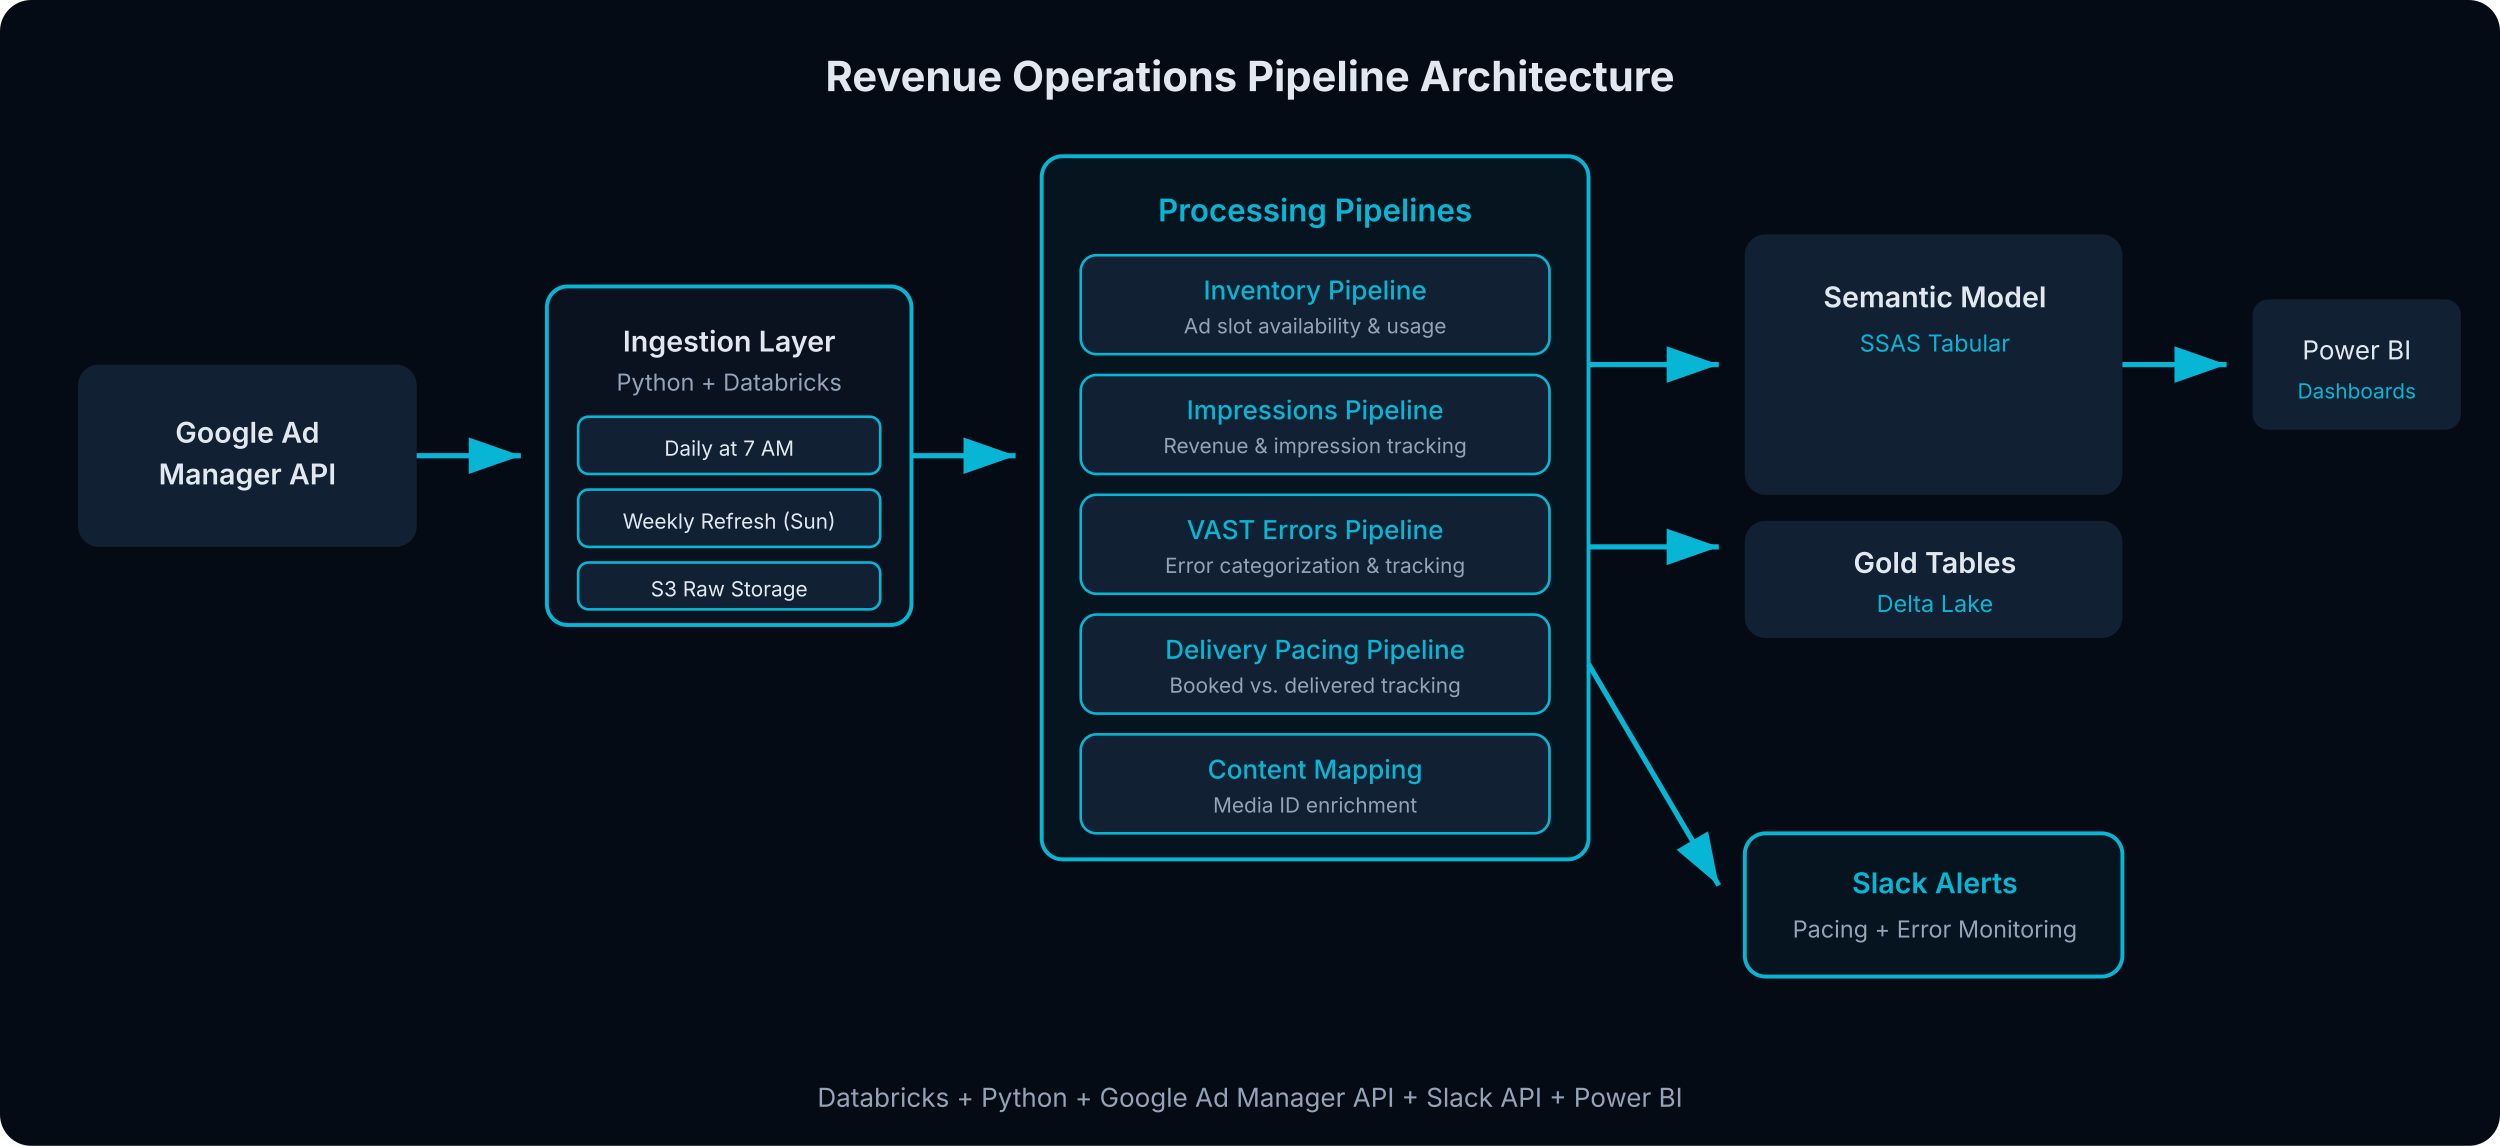
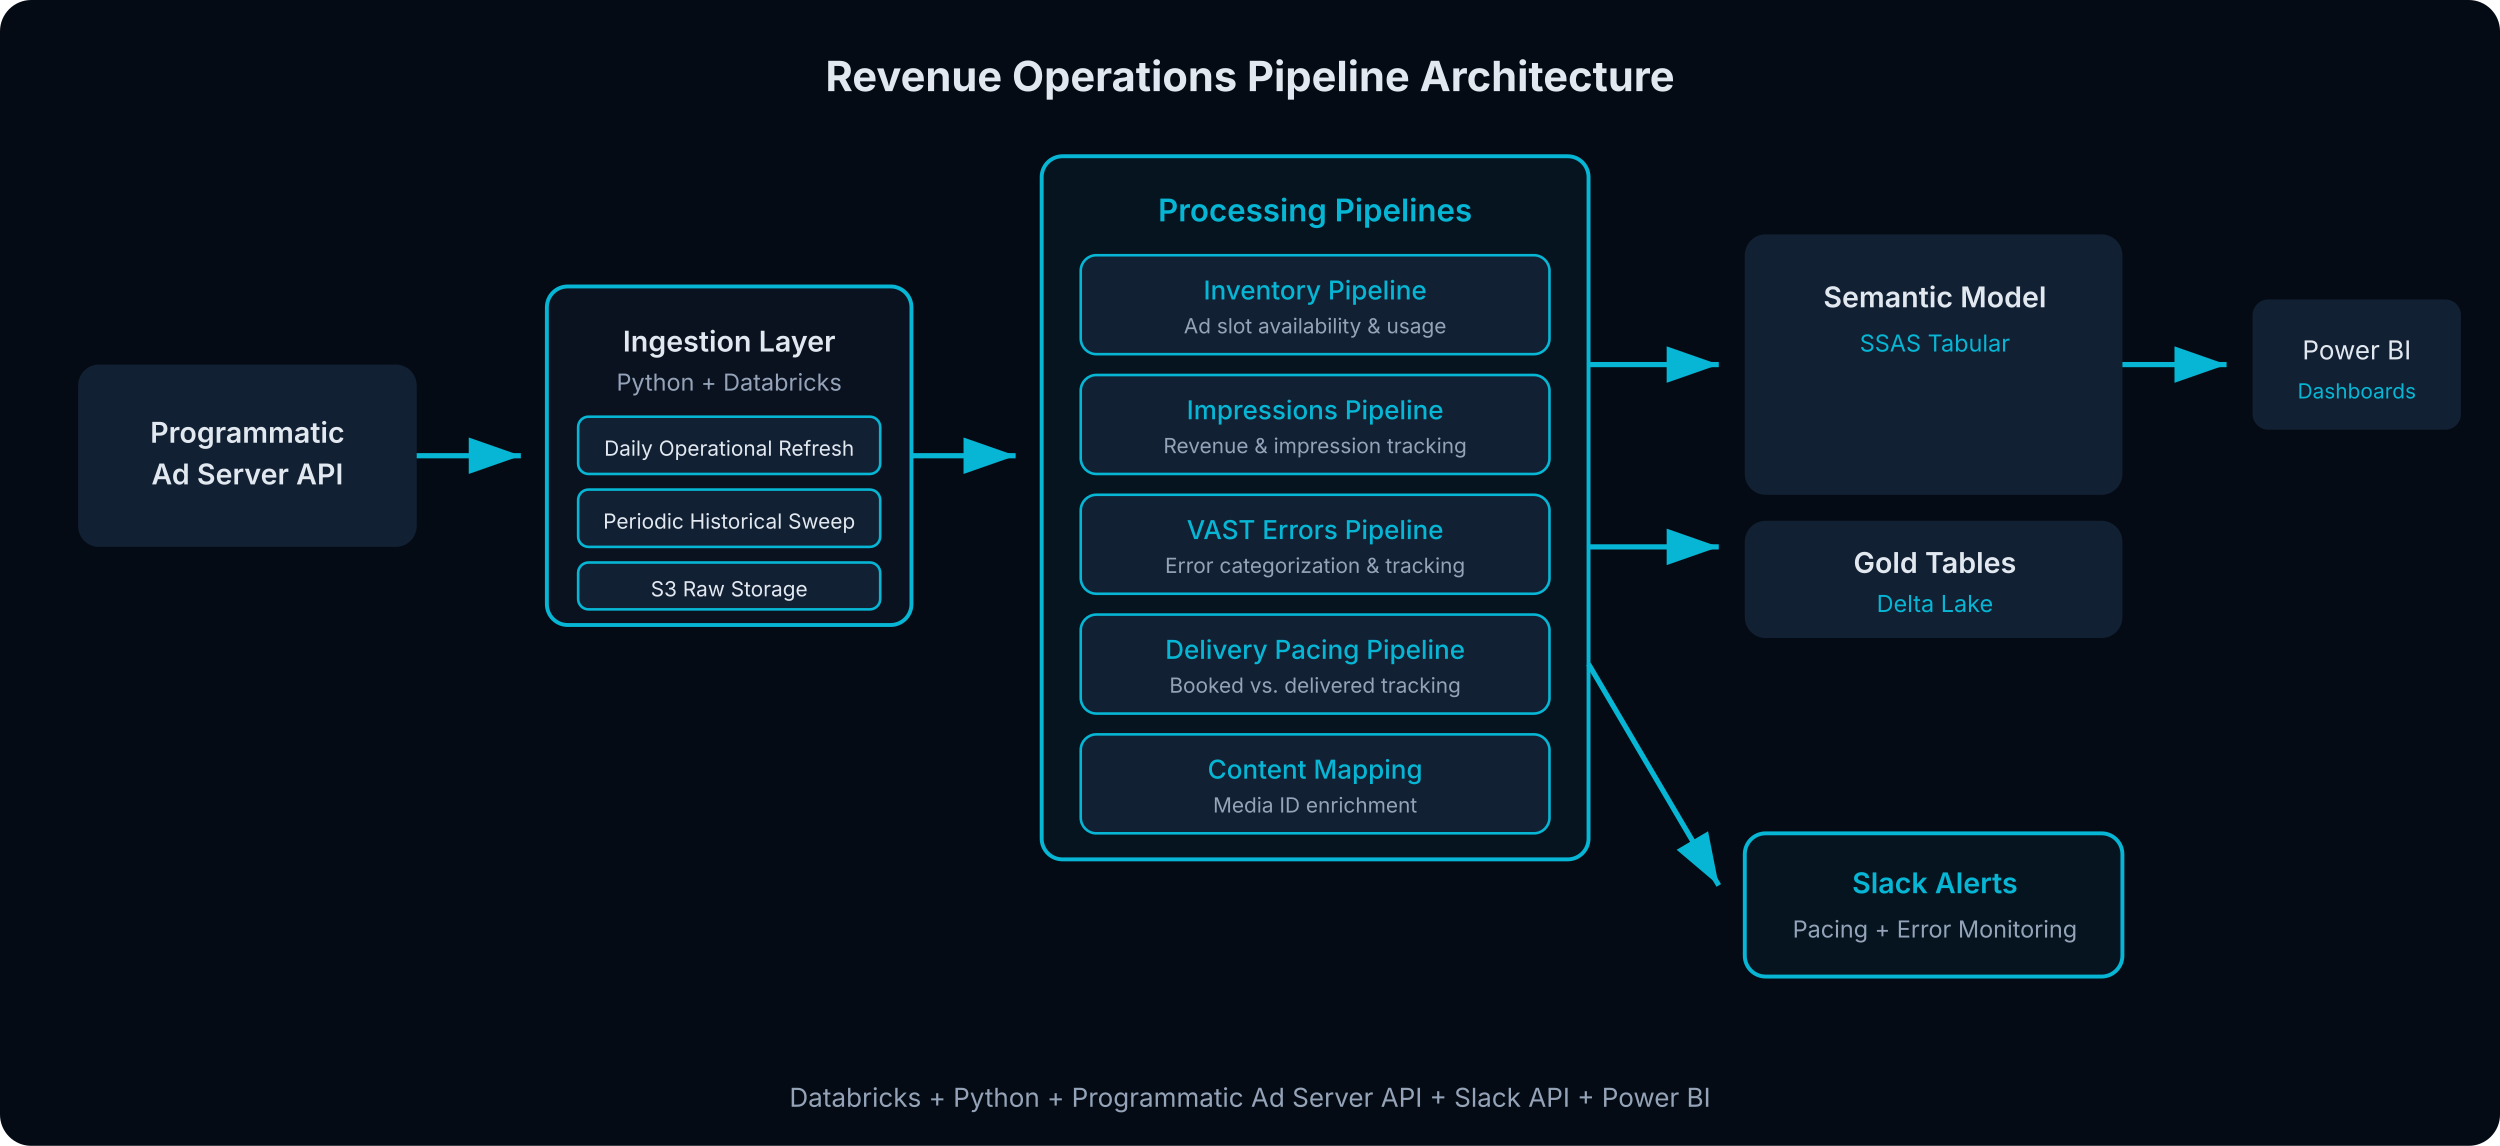
<svg xmlns="http://www.w3.org/2000/svg" viewBox="0 0 960 440" font-family="Inter, system-ui, sans-serif">
  <defs>
    <marker id="arr" markerWidth="10" markerHeight="7" refX="10" refY="3.5" orient="auto">
      <polygon points="0 0, 10 3.5, 0 7" fill="#06B6D4" />
    </marker>
  </defs>
  <rect width="960" height="440" rx="12" fill="#050B14" />
  <text x="480" y="35" text-anchor="middle" font-size="16" font-weight="700" fill="#E2E8F0">Revenue Operations Pipeline Architecture</text>
  <rect x="30" y="140" width="130" height="70" rx="8" fill="#122033" />
-   <text x="95" y="170" text-anchor="middle" font-size="11" font-weight="600" fill="#E2E8F0">Google Ad</text>
-   <text x="95" y="186" text-anchor="middle" font-size="11" font-weight="600" fill="#E2E8F0">Manager API</text>
+   <text x="95" y="170" text-anchor="middle" font-size="11" font-weight="600" fill="#E2E8F0">Programmatic</text>
+   <text x="95" y="186" text-anchor="middle" font-size="11" font-weight="600" fill="#E2E8F0">Ad Server API</text>
  <line x1="160" y1="175" x2="200" y2="175" stroke-width="2" marker-end="url(#arr)" stroke="#06B6D4" />
  <rect x="210" y="110" width="140" height="130" rx="8" stroke-width="1.5" fill="#0A1220" stroke="#06B6D4" />
  <text x="280" y="135" text-anchor="middle" font-size="11" font-weight="600" fill="#E2E8F0">Ingestion Layer</text>
  <text x="280" y="150" text-anchor="middle" font-size="9" fill="#94A3B8">Python + Databricks</text>
  <rect x="222" y="160" width="116" height="22" rx="4" stroke-width="1" fill="#122033" stroke="#06B6D4" />
-   <text x="280" y="175" text-anchor="middle" font-size="8" fill="#E2E8F0">Daily at 7 AM</text>
+   <text x="280" y="175" text-anchor="middle" font-size="8" fill="#E2E8F0">Daily Operational Refresh</text>
  <rect x="222" y="188" width="116" height="22" rx="4" stroke-width="1" fill="#122033" stroke="#06B6D4" />
-   <text x="280" y="203" text-anchor="middle" font-size="8" fill="#E2E8F0">Weekly Refresh (Sun)</text>
+   <text x="280" y="203" text-anchor="middle" font-size="8" fill="#E2E8F0">Periodic Historical Sweep</text>
  <rect x="222" y="216" width="116" height="18" rx="4" stroke-width="1" fill="#122033" stroke="#06B6D4" />
  <text x="280" y="229" text-anchor="middle" font-size="8" fill="#E2E8F0">S3 Raw Storage</text>
  <line x1="350" y1="175" x2="390" y2="175" stroke-width="2" marker-end="url(#arr)" stroke="#06B6D4" />
  <rect x="400" y="60" width="210" height="270" rx="8" fill="rgba(6,182,212,0.06)" stroke="#06B6D4" stroke-width="1.5" />
  <text x="505" y="85" text-anchor="middle" font-size="12" font-weight="600" fill="#06B6D4">Processing Pipelines</text>
  <rect x="415" y="98" width="180" height="38" rx="6" stroke-width="1" fill="#122033" stroke="#06B6D4" />
  <text x="505" y="115" text-anchor="middle" font-size="10" font-weight="500" fill="#06B6D4">Inventory Pipeline</text>
  <text x="505" y="128" text-anchor="middle" font-size="8" fill="#94A3B8">Ad slot availability &amp; usage</text>
  <rect x="415" y="144" width="180" height="38" rx="6" stroke-width="1" fill="#122033" stroke="#06B6D4" />
  <text x="505" y="161" text-anchor="middle" font-size="10" font-weight="500" fill="#06B6D4">Impressions Pipeline</text>
  <text x="505" y="174" text-anchor="middle" font-size="8" fill="#94A3B8">Revenue &amp; impression tracking</text>
  <rect x="415" y="190" width="180" height="38" rx="6" stroke-width="1" fill="#122033" stroke="#06B6D4" />
  <text x="505" y="207" text-anchor="middle" font-size="10" font-weight="500" fill="#06B6D4">VAST Errors Pipeline</text>
  <text x="505" y="220" text-anchor="middle" font-size="8" fill="#94A3B8">Error categorization &amp; tracking</text>
  <rect x="415" y="236" width="180" height="38" rx="6" stroke-width="1" fill="#122033" stroke="#06B6D4" />
  <text x="505" y="253" text-anchor="middle" font-size="10" font-weight="500" fill="#06B6D4">Delivery Pacing Pipeline</text>
  <text x="505" y="266" text-anchor="middle" font-size="8" fill="#94A3B8">Booked vs. delivered tracking</text>
  <rect x="415" y="282" width="180" height="38" rx="6" stroke-width="1" fill="#122033" stroke="#06B6D4" />
  <text x="505" y="299" text-anchor="middle" font-size="10" font-weight="500" fill="#06B6D4">Content Mapping</text>
  <text x="505" y="312" text-anchor="middle" font-size="8" fill="#94A3B8">Media ID enrichment</text>
  <line x1="610" y1="140" x2="660" y2="140" stroke-width="2" marker-end="url(#arr)" stroke="#06B6D4" />
  <line x1="610" y1="210" x2="660" y2="210" stroke-width="2" marker-end="url(#arr)" stroke="#06B6D4" />
  <line x1="610" y1="255" x2="660" y2="340" stroke-width="2" marker-end="url(#arr)" stroke="#06B6D4" />
  <rect x="670" y="90" width="145" height="100" rx="8" fill="#122033" />
  <text x="743" y="118" text-anchor="middle" font-size="11" font-weight="600" fill="#E2E8F0">Semantic Model</text>
  <text x="743" y="135" text-anchor="middle" font-size="9" fill="#06B6D4">SSAS Tabular</text>
  <line x1="815" y1="140" x2="855" y2="140" stroke-width="2" marker-end="url(#arr)" stroke="#06B6D4" />
  <rect x="865" y="115" width="80" height="50" rx="6" fill="#122033" />
  <text x="905" y="138" text-anchor="middle" font-size="10" fill="#E2E8F0">Power BI</text>
  <text x="905" y="153" text-anchor="middle" font-size="8" fill="#06B6D4">Dashboards</text>
  <rect x="670" y="200" width="145" height="45" rx="8" fill="#122033" />
  <text x="743" y="220" text-anchor="middle" font-size="11" font-weight="600" fill="#E2E8F0">Gold Tables</text>
  <text x="743" y="235" text-anchor="middle" font-size="9" fill="#06B6D4">Delta Lake</text>
  <rect x="670" y="320" width="145" height="55" rx="8" fill="rgba(6,182,212,0.06)" stroke="#06B6D4" stroke-width="1.5" />
  <text x="743" y="343" text-anchor="middle" font-size="11" font-weight="600" fill="#06B6D4">Slack Alerts</text>
  <text x="743" y="360" text-anchor="middle" font-size="9" fill="#94A3B8">Pacing + Error Monitoring</text>
-   <text x="480" y="425" text-anchor="middle" font-size="10" fill="#94A3B8">Databricks + Python + Google Ad Manager API + Slack API + Power BI</text>
+   <text x="480" y="425" text-anchor="middle" font-size="10" fill="#94A3B8">Databricks + Python + Programmatic Ad Server API + Slack API + Power BI</text>
</svg>
